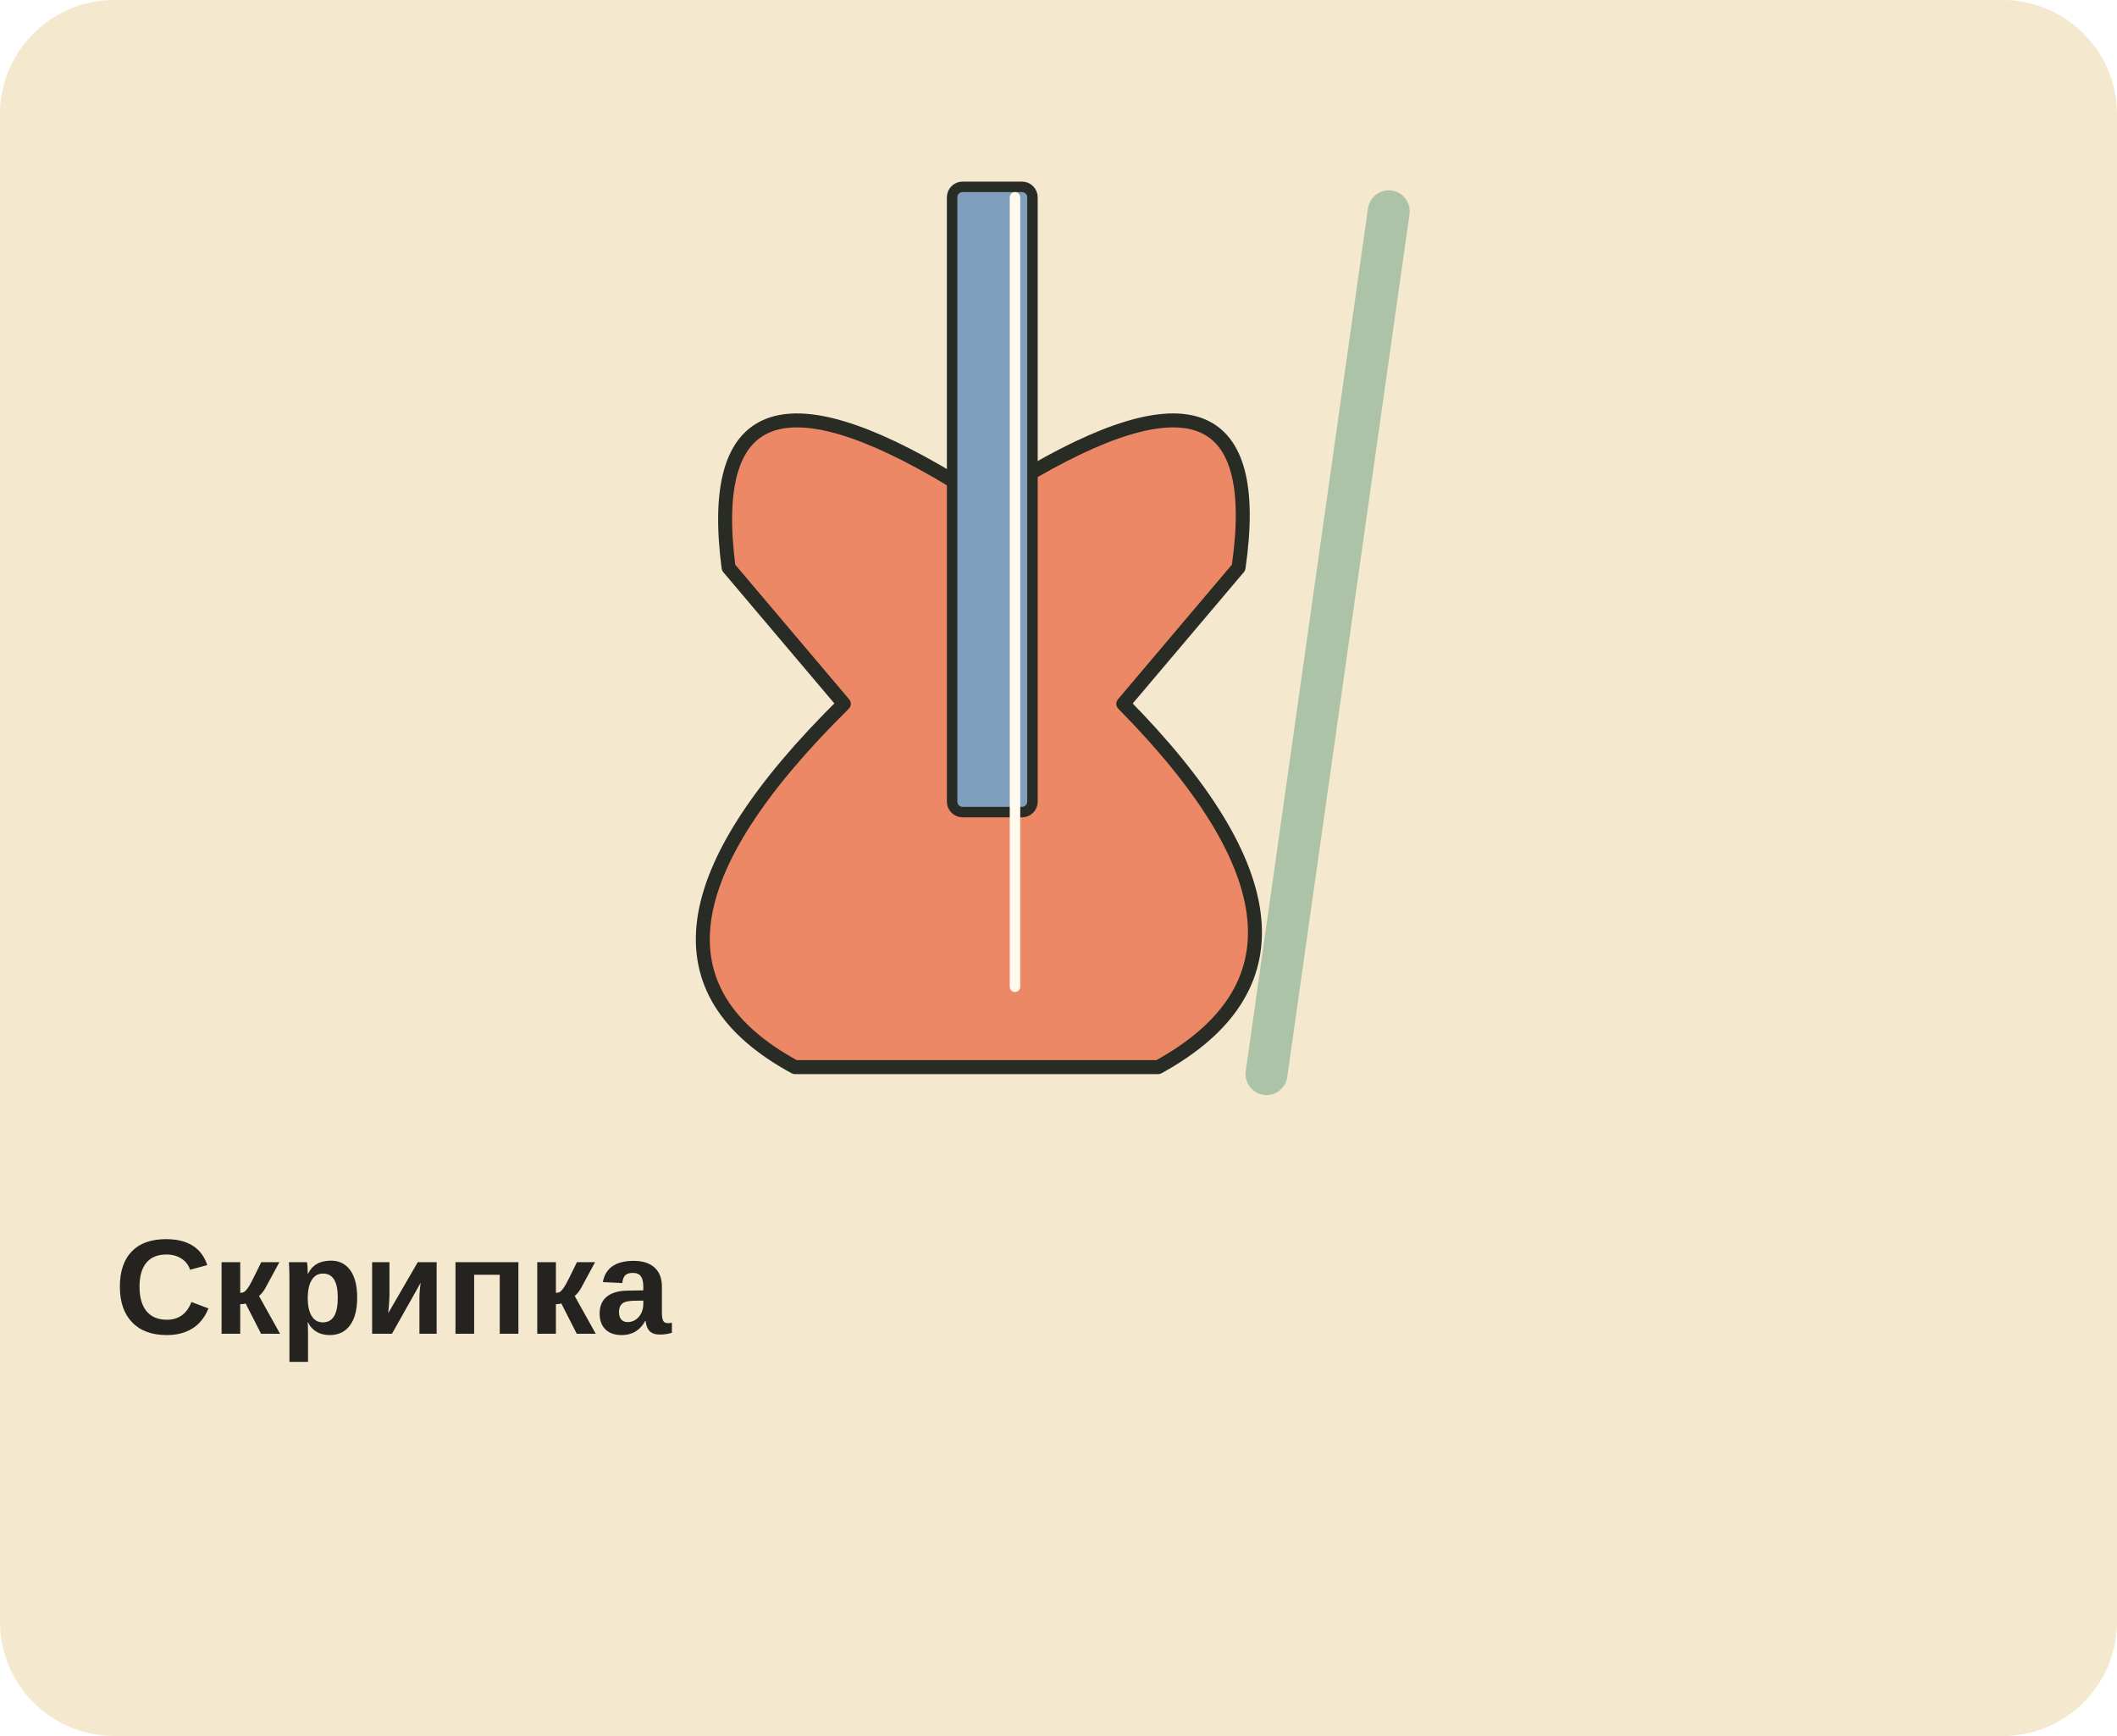
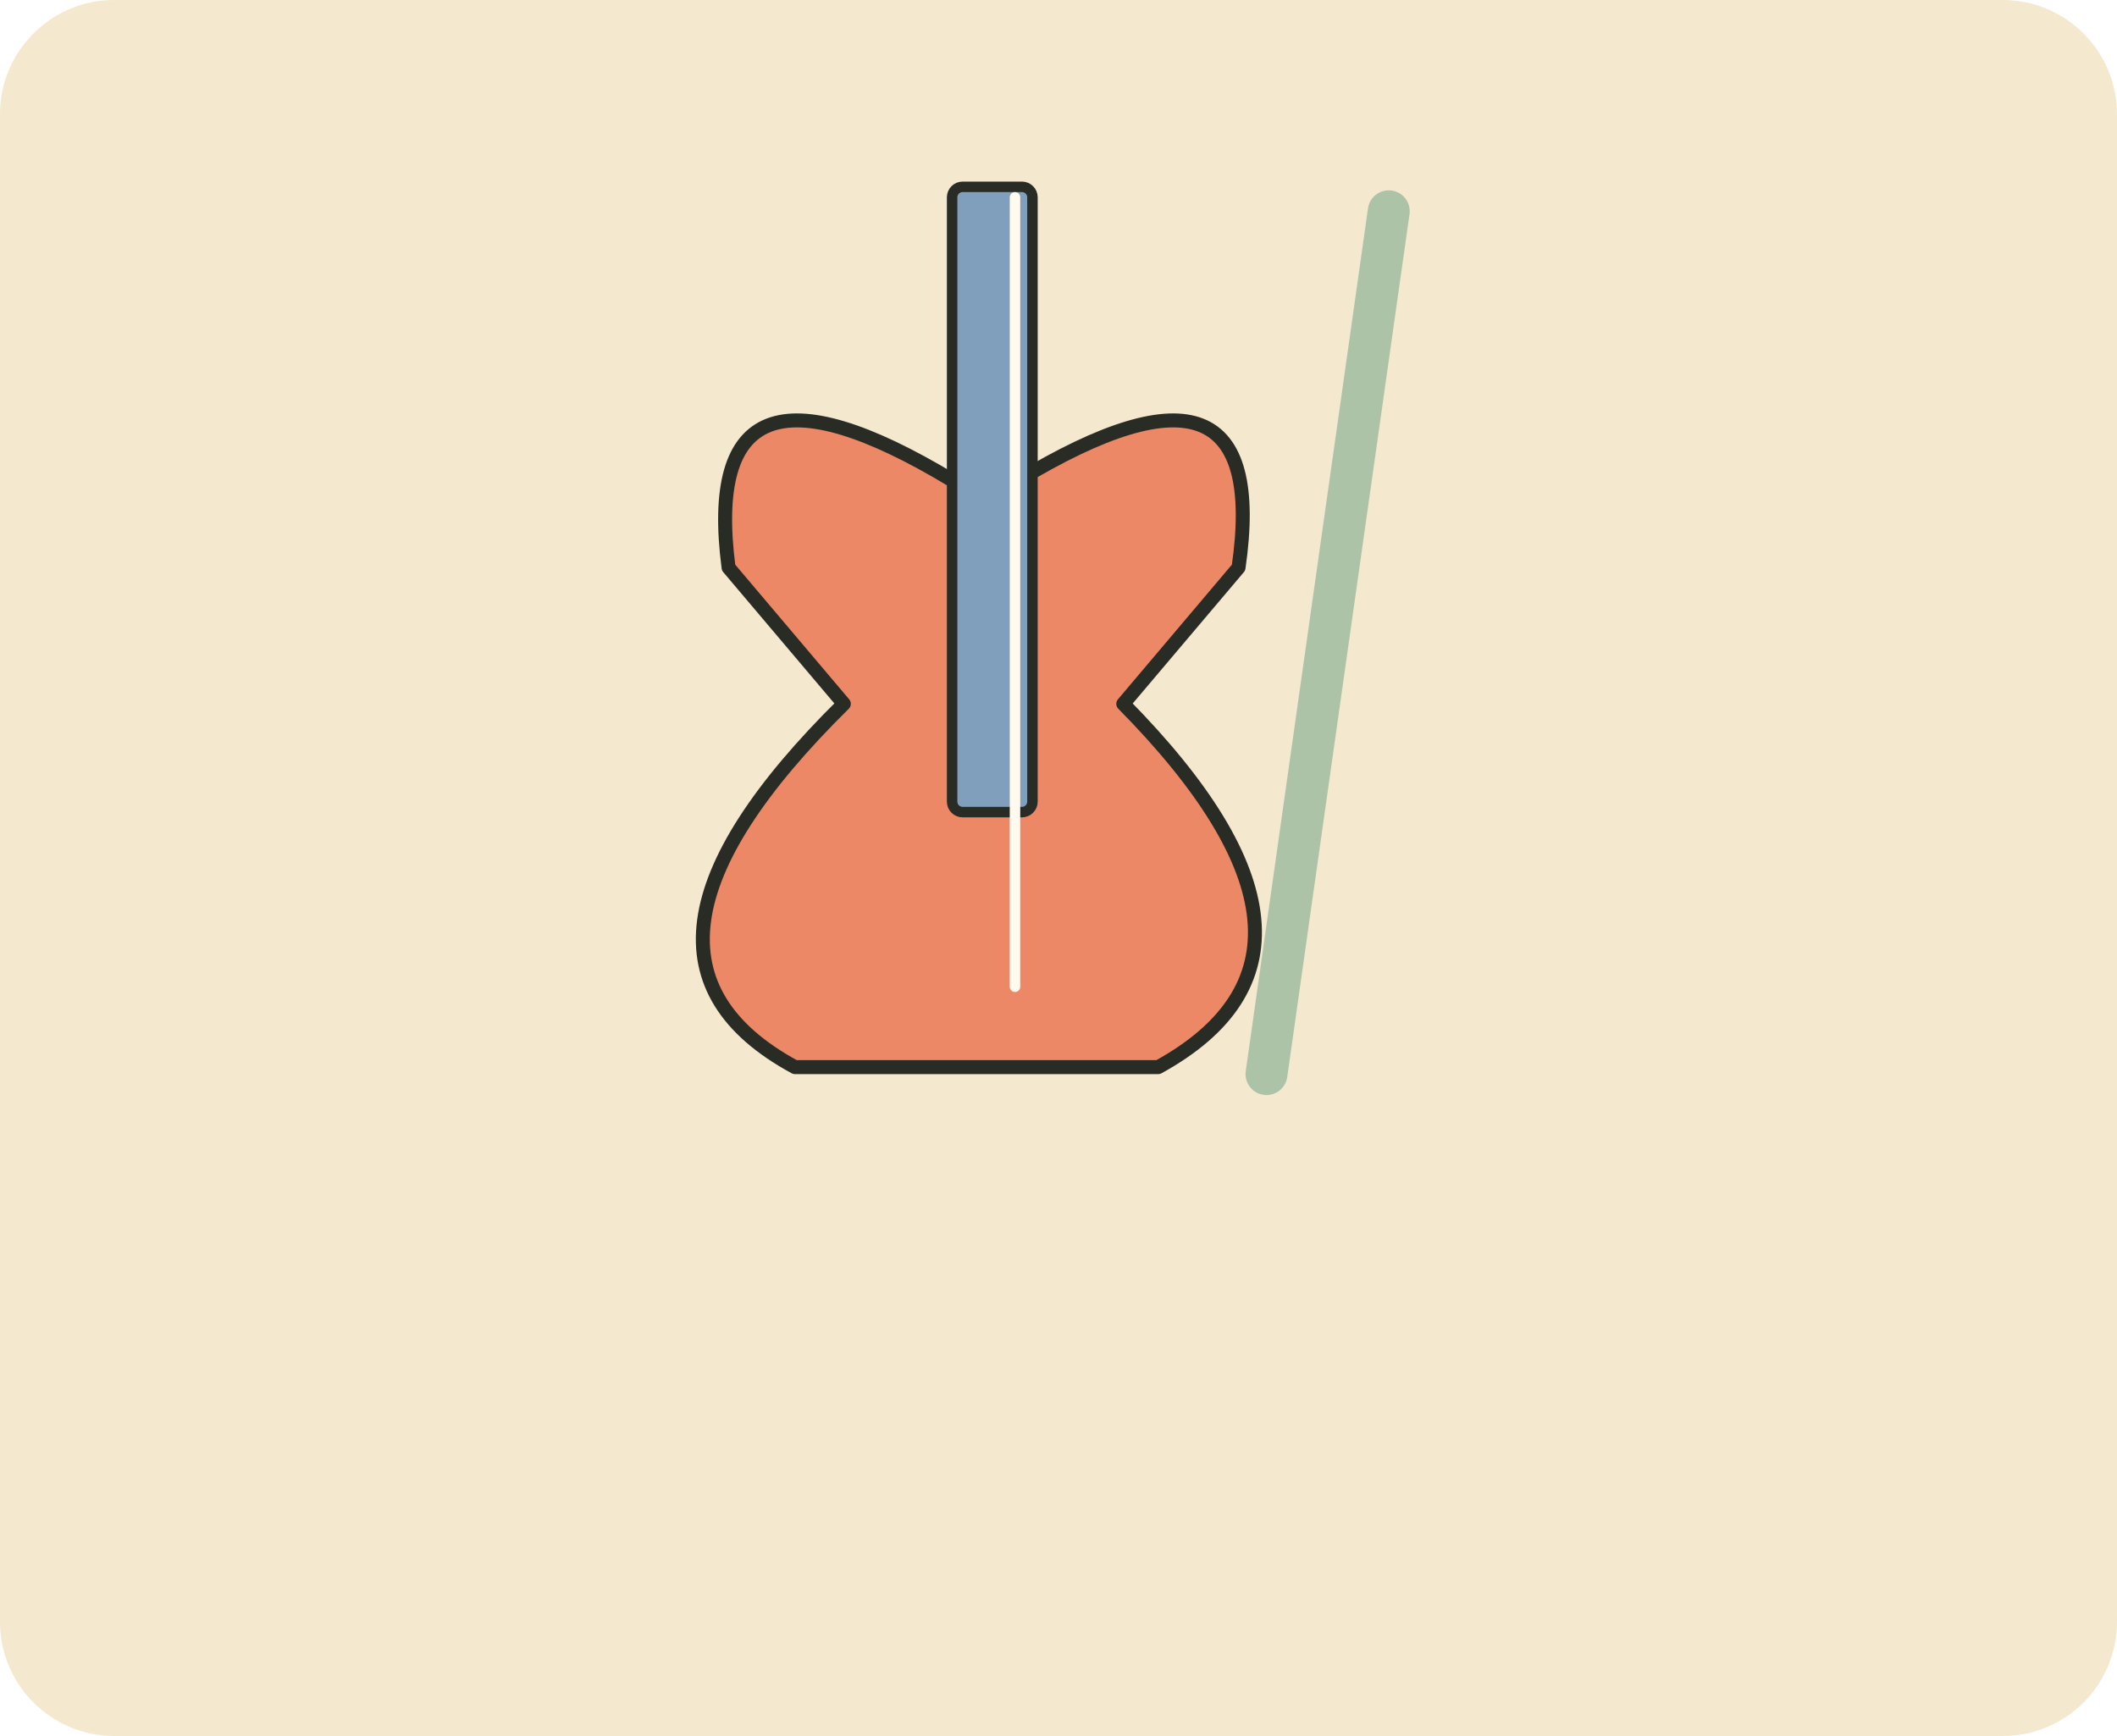
<svg xmlns="http://www.w3.org/2000/svg" width="1000" height="820" viewBox="0 0 1000 820">
  <rect width="1000" height="820" rx="54" fill="#F4E8CF" />
  <g transform="translate(260 80) scale(1.65)">
    <path d="M115 89q-73-44-64 25l33 39q-73 72-14 104h104q60-33-10-104l33-39q10-69-63-25" fill="#ed8866" stroke="#292b25" stroke-width="4" stroke-linecap="round" stroke-linejoin="round" />
    <rect x="115" y="5" width="23" height="179" rx="3" fill="#7f9fbc" stroke="#292b25" stroke-width="3" />
    <path d="M240 12 205 259" fill="none" stroke="#adc3a8" stroke-width="12" stroke-linecap="round" stroke-linejoin="round" />
    <path d="M133 8v226" fill="none" stroke="#fff9ee" stroke-width="3" stroke-linecap="round" stroke-linejoin="round" />
  </g>
-   <text x="54" y="630" font-family="Arial,sans-serif" font-size="64" font-weight="700" fill="#24231f">Скрипка</text>
</svg>
